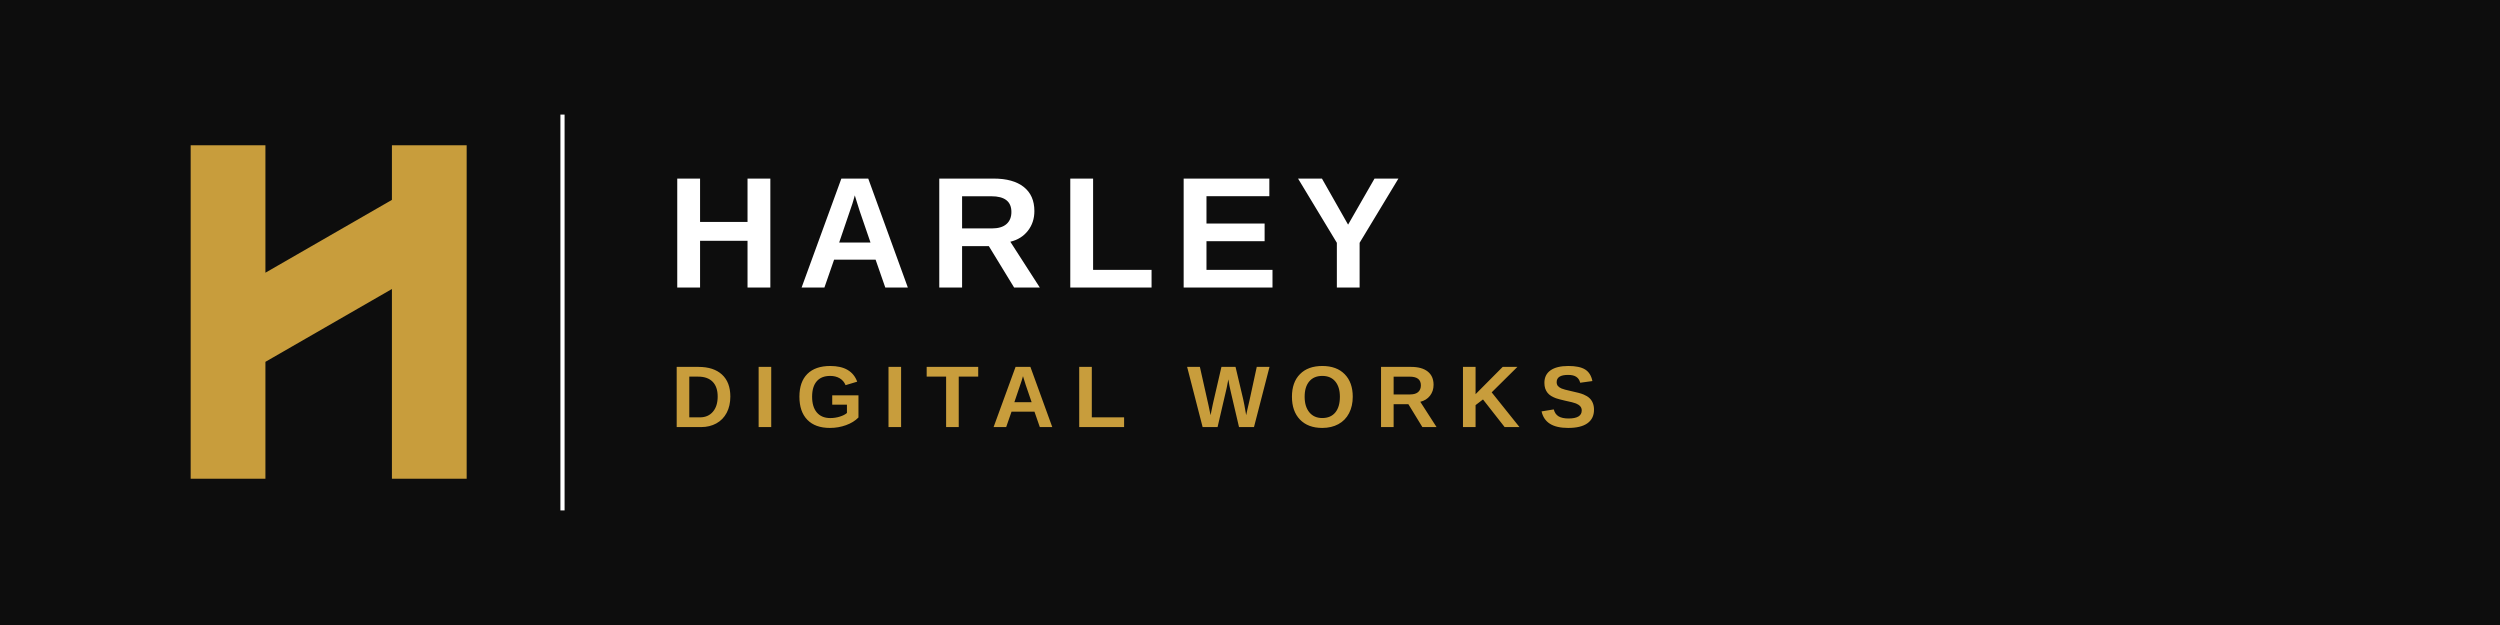
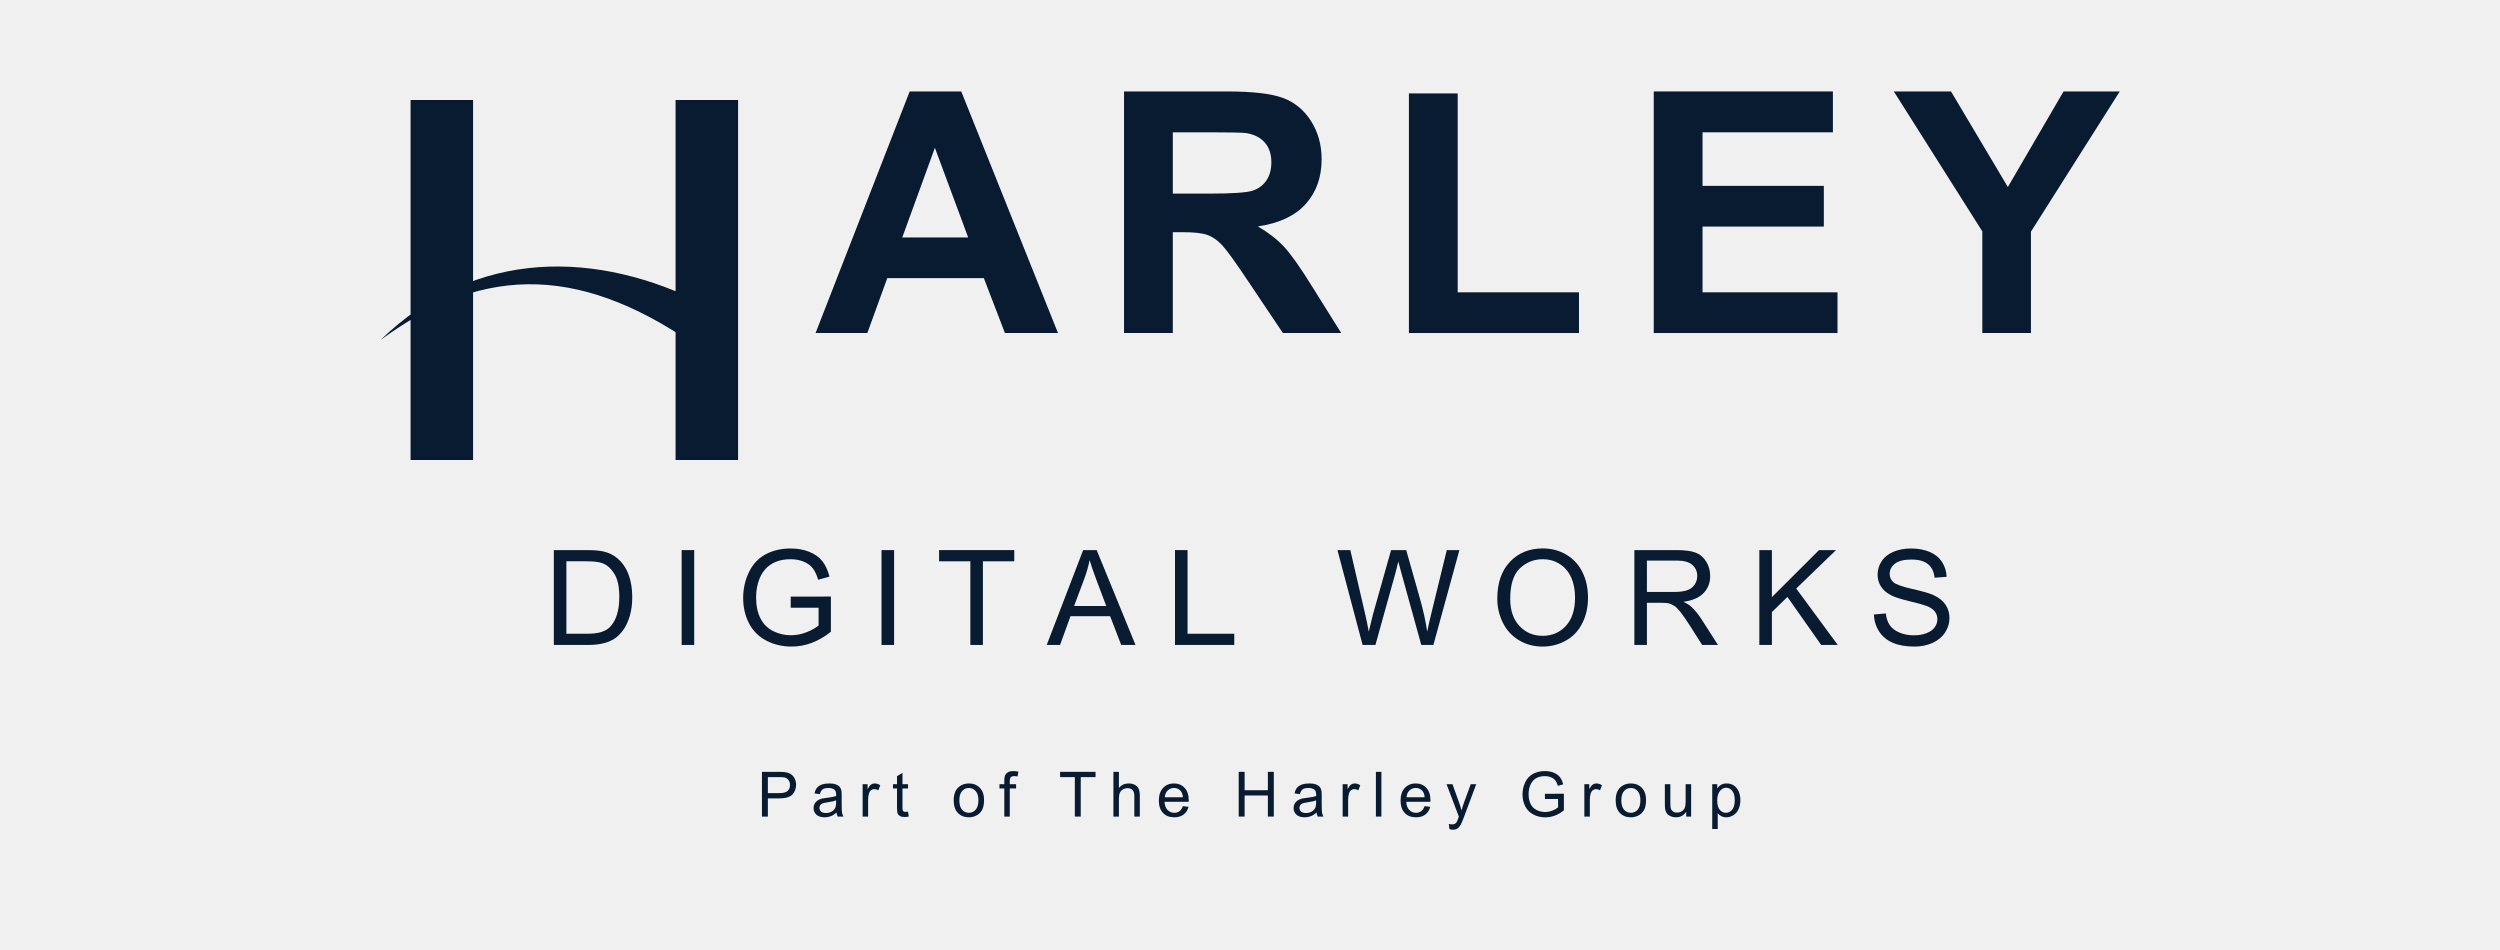
- <svg xmlns="http://www.w3.org/2000/svg" viewBox="0 0 1200 300">
-   <rect width="1200" height="300" fill="#0D0D0D" />
-   <g transform="translate(40 32) scale(.46)">
-     <path d="M112 82h78v133l132-76V82h78v348h-78V232L190 308v122h-78V82z" fill="#C89D3C" />
-   </g>
-   <line x1="270" y1="55" x2="270" y2="245" stroke="#FFFFFF" stroke-width="2" />
-   <text x="320" y="138" font-family="Manrope,Arial,sans-serif" font-size="76" font-weight="700" letter-spacing="8" fill="#FFFFFF">HARLEY</text>
-   <text x="322" y="205" font-family="Manrope,Arial,sans-serif" font-size="42" font-weight="600" letter-spacing="9" fill="#C89D3C">DIGITAL WORKS</text>
+ <svg xmlns="http://www.w3.org/2000/svg" width="1000" height="380" viewBox="0 0 1000 380" role="img" aria-label="Harley Digital Works">
+   <path d="M 164.232 40.000 L 189.232 40.000 L 189.232 184.000 L 164.232 184.000 Z M 270.232 40.000 L 295.232 40.000 L 295.232 184.000 L 270.232 184.000 Z M 152.232 136.000 C 190.232 99.000 239.232 100.000 282.232 122.000 L 282.232 141.000 C 234.232 106.000 194.232 105.000 152.232 136.000 Z" fill="#081B30" fill-rule="nonzero" />
+   <path d="M 423.197 133.211 L 401.972 133.211 L 393.535 111.262 L 354.906 111.262 L 346.930 133.211 L 326.232 133.211 L 363.871 36.576 L 384.503 36.576 Z M 387.272 94.979 L 373.957 59.121 L 360.905 94.979 Z" fill="#081B30" fill-rule="nonzero" />
+   <path d="M 449.612 133.211 L 449.612 36.576 L 490.679 36.576 C 501.006 36.576 508.510 37.444 513.190 39.180 C 517.870 40.916 521.617 44.003 524.429 48.441 C 527.241 52.880 528.648 57.956 528.648 63.669 C 528.648 70.920 526.516 76.907 522.254 81.631 C 517.991 86.356 511.619 89.332 503.138 90.564 C 507.357 93.023 510.838 95.726 513.586 98.670 C 516.331 101.615 520.035 106.845 524.692 114.360 L 536.492 133.211 L 513.158 133.211 L 499.050 112.184 C 494.040 104.670 490.613 99.934 488.767 97.979 C 486.922 96.023 484.966 94.682 482.900 93.958 C 480.835 93.233 477.561 92.871 473.079 92.871 L 469.123 92.871 L 469.123 133.211 Z M 469.123 77.446 L 483.560 77.446 C 492.920 77.446 498.765 77.050 501.094 76.259 C 503.423 75.468 505.247 74.106 506.566 72.173 C 507.883 70.238 508.543 67.822 508.543 64.920 C 508.543 61.670 507.675 59.044 505.939 57.043 C 504.203 55.044 501.753 53.780 498.590 53.254 C 497.008 53.034 492.261 52.924 484.351 52.924 L 469.123 52.924 Z" fill="#081B30" fill-rule="nonzero" />
+   <path d="M 563.566 133.211 L 563.566 37.367 L 583.078 37.367 L 583.078 116.930 L 631.594 116.930 L 631.594 133.211 Z" fill="#081B30" fill-rule="nonzero" />
+   <path d="M 661.502 133.211 L 661.502 36.576 L 733.156 36.576 L 733.156 52.924 L 681.015 52.924 L 681.015 74.347 L 729.530 74.347 L 729.530 90.628 L 681.015 90.628 L 681.015 116.930 L 735.001 116.930 L 735.001 133.211 Z" fill="#081B30" fill-rule="nonzero" />
+   <path d="M 792.924 133.211 L 792.924 92.540 L 757.527 36.576 L 780.400 36.576 L 803.142 74.809 L 825.421 36.576 L 847.900 36.576 L 812.371 92.672 L 812.371 133.211 Z" fill="#081B30" fill-rule="nonzero" />
+   <path d="M 221.534 257.979 L 221.534 220.041 L 234.602 220.041 C 237.552 220.041 239.804 220.222 241.357 220.585 C 243.531 221.085 245.385 221.991 246.921 223.302 C 248.922 224.993 250.419 227.153 251.411 229.784 C 252.403 232.415 252.899 235.422 252.899 238.803 C 252.899 241.684 252.563 244.238 251.889 246.463 C 251.217 248.689 250.354 250.531 249.301 251.989 C 248.249 253.446 247.098 254.594 245.847 255.431 C 244.596 256.267 243.087 256.901 241.318 257.333 C 239.549 257.764 237.518 257.979 235.224 257.979 Z M 226.554 253.502 L 234.654 253.502 C 237.156 253.502 239.119 253.270 240.542 252.804 C 241.965 252.338 243.099 251.682 243.945 250.837 C 245.135 249.647 246.063 248.046 246.727 246.036 C 247.391 244.027 247.723 241.590 247.723 238.725 C 247.723 234.757 247.072 231.708 245.769 229.577 C 244.467 227.447 242.884 226.019 241.020 225.294 C 239.675 224.777 237.510 224.518 234.525 224.518 L 226.554 224.518 Z" fill="#081B30" fill-rule="nonzero" />
+   <path d="M 272.662 257.979 L 272.662 220.041 L 277.683 220.041 L 277.683 257.979 Z" fill="#081B30" fill-rule="nonzero" />
+   <path d="M 316.287 243.099 L 316.287 238.648 L 332.357 238.622 L 332.357 252.700 C 329.890 254.667 327.346 256.147 324.723 257.138 C 322.101 258.130 319.409 258.626 316.649 258.626 C 312.922 258.626 309.537 257.829 306.491 256.232 C 303.446 254.637 301.147 252.330 299.595 249.310 C 298.042 246.291 297.265 242.918 297.265 239.191 C 297.265 235.499 298.038 232.053 299.582 228.853 C 301.126 225.652 303.347 223.276 306.246 221.723 C 309.144 220.170 312.482 219.394 316.261 219.394 C 319.004 219.394 321.484 219.838 323.701 220.727 C 325.918 221.615 327.656 222.853 328.915 224.440 C 330.175 226.028 331.132 228.098 331.788 230.651 L 327.259 231.894 C 326.690 229.961 325.982 228.443 325.137 227.339 C 324.292 226.235 323.084 225.350 321.514 224.686 C 319.944 224.022 318.201 223.690 316.287 223.690 C 313.992 223.690 312.008 224.039 310.334 224.738 C 308.661 225.437 307.311 226.355 306.284 227.494 C 305.258 228.633 304.460 229.883 303.890 231.247 C 302.924 233.593 302.441 236.137 302.441 238.881 C 302.441 242.262 303.024 245.092 304.188 247.369 C 305.353 249.647 307.048 251.337 309.274 252.441 C 311.499 253.545 313.862 254.098 316.364 254.098 C 318.538 254.098 320.660 253.679 322.730 252.843 C 324.801 252.006 326.371 251.113 327.440 250.164 L 327.440 243.099 Z" fill="#081B30" fill-rule="nonzero" />
+   <path d="M 352.613 257.979 L 352.613 220.041 L 357.633 220.041 L 357.633 257.979 Z" fill="#081B30" fill-rule="nonzero" />
+   <path d="M 388.137 257.979 L 388.137 224.518 L 375.637 224.518 L 375.637 220.041 L 405.708 220.041 L 405.708 224.518 L 393.157 224.518 L 393.157 257.979 Z" fill="#081B30" fill-rule="nonzero" />
+   <path d="M 418.692 257.979 L 433.262 220.041 L 438.670 220.041 L 454.198 257.979 L 448.479 257.979 L 444.053 246.489 L 428.189 246.489 L 424.023 257.979 Z M 429.639 242.400 L 442.500 242.400 L 438.541 231.894 C 437.333 228.702 436.436 226.080 435.850 224.026 C 435.366 226.459 434.685 228.874 433.805 231.273 Z" fill="#081B30" fill-rule="nonzero" />
+   <path d="M 470.002 257.979 L 470.002 220.041 L 475.022 220.041 L 475.022 253.502 L 493.707 253.502 L 493.707 257.979 Z" fill="#081B30" fill-rule="nonzero" />
+   <path d="M 545.044 257.979 L 534.977 220.041 L 540.127 220.041 L 545.898 244.911 C 546.519 247.516 547.054 250.104 547.503 252.675 C 548.468 248.620 549.038 246.282 549.210 245.661 L 556.431 220.041 L 562.486 220.041 L 567.921 239.243 C 569.284 244.005 570.267 248.482 570.871 252.675 C 571.354 250.276 571.984 247.525 572.760 244.419 L 578.712 220.041 L 583.759 220.041 L 573.356 257.979 L 568.516 257.979 L 560.520 229.073 C 559.847 226.657 559.450 225.174 559.329 224.622 C 558.932 226.364 558.561 227.848 558.216 229.073 L 550.168 257.979 Z" fill="#081B30" fill-rule="nonzero" />
+   <path d="M 598.916 239.502 C 598.916 233.205 600.607 228.275 603.988 224.712 C 607.370 221.150 611.735 219.368 617.083 219.368 C 620.585 219.368 623.742 220.205 626.555 221.878 C 629.367 223.552 631.511 225.885 632.986 228.879 C 634.461 231.872 635.198 235.267 635.198 239.062 C 635.198 242.909 634.422 246.351 632.869 249.387 C 631.317 252.424 629.117 254.723 626.270 256.284 C 623.423 257.846 620.352 258.626 617.057 258.626 C 613.486 258.626 610.294 257.764 607.482 256.038 C 604.670 254.313 602.539 251.959 601.090 248.974 C 599.641 245.989 598.916 242.832 598.916 239.502 Z M 604.092 239.580 C 604.092 244.152 605.321 247.753 607.780 250.384 C 610.238 253.015 613.322 254.331 617.031 254.331 C 620.810 254.331 623.919 253.002 626.361 250.345 C 628.802 247.688 630.022 243.918 630.022 239.036 C 630.022 235.948 629.501 233.252 628.457 230.949 C 627.413 228.646 625.886 226.860 623.876 225.592 C 621.866 224.324 619.610 223.690 617.109 223.690 C 613.555 223.690 610.497 224.910 607.935 227.352 C 605.373 229.793 604.092 233.869 604.092 239.580 Z" fill="#081B30" fill-rule="nonzero" />
+   <path d="M 653.745 257.979 L 653.745 220.041 L 670.567 220.041 C 673.949 220.041 676.519 220.382 678.279 221.063 C 680.039 221.745 681.445 222.948 682.497 224.674 C 683.550 226.399 684.076 228.305 684.076 230.393 C 684.076 233.084 683.204 235.353 681.462 237.199 C 679.719 239.045 677.028 240.218 673.388 240.718 C 674.716 241.356 675.726 241.987 676.416 242.607 C 677.882 243.953 679.271 245.635 680.582 247.654 L 687.181 257.979 L 680.867 257.979 L 675.846 250.087 C 674.380 247.809 673.172 246.066 672.223 244.859 C 671.274 243.651 670.425 242.806 669.674 242.323 C 668.924 241.840 668.160 241.503 667.384 241.313 C 666.815 241.193 665.883 241.132 664.589 241.132 L 658.766 241.132 L 658.766 257.979 Z M 658.766 236.785 L 669.558 236.785 C 671.852 236.785 673.646 236.548 674.941 236.073 C 676.234 235.598 677.218 234.840 677.891 233.795 C 678.564 232.752 678.900 231.618 678.900 230.393 C 678.900 228.598 678.248 227.123 676.946 225.967 C 675.643 224.811 673.586 224.233 670.774 224.233 L 658.766 224.233 Z" fill="#081B30" fill-rule="nonzero" />
+   <path d="M 703.736 257.979 L 703.736 220.041 L 708.756 220.041 L 708.756 238.855 L 727.596 220.041 L 734.403 220.041 L 718.487 235.413 L 735.101 257.979 L 728.476 257.979 L 714.968 238.777 L 708.756 244.833 L 708.756 257.979 Z" fill="#081B30" fill-rule="nonzero" />
+   <path d="M 749.585 245.790 L 754.321 245.376 C 754.546 247.274 755.068 248.832 755.887 250.048 C 756.706 251.264 757.979 252.247 759.704 252.998 C 761.429 253.748 763.370 254.124 765.527 254.124 C 767.442 254.124 769.133 253.839 770.599 253.270 C 772.066 252.700 773.157 251.919 773.873 250.928 C 774.589 249.935 774.947 248.853 774.947 247.680 C 774.947 246.489 774.602 245.450 773.912 244.561 C 773.222 243.673 772.083 242.927 770.495 242.323 C 769.478 241.926 767.226 241.309 763.741 240.472 C 760.256 239.635 757.815 238.846 756.418 238.104 C 754.606 237.156 753.256 235.978 752.367 234.572 C 751.479 233.166 751.035 231.592 751.035 229.849 C 751.035 227.934 751.578 226.144 752.665 224.479 C 753.752 222.814 755.339 221.551 757.427 220.688 C 759.514 219.825 761.835 219.394 764.388 219.394 C 767.200 219.394 769.680 219.847 771.828 220.753 C 773.977 221.658 775.629 222.991 776.784 224.751 C 777.940 226.511 778.561 228.503 778.647 230.729 L 773.834 231.091 C 773.575 228.693 772.700 226.882 771.207 225.657 C 769.715 224.432 767.511 223.819 764.596 223.819 C 761.559 223.819 759.346 224.376 757.957 225.489 C 756.569 226.601 755.874 227.943 755.874 229.512 C 755.874 230.876 756.366 231.997 757.349 232.877 C 758.316 233.757 760.838 234.658 764.919 235.582 C 768.999 236.504 771.798 237.311 773.317 238.001 C 775.525 239.019 777.155 240.309 778.208 241.870 C 779.260 243.431 779.786 245.230 779.786 247.266 C 779.786 249.284 779.208 251.186 778.052 252.972 C 776.896 254.757 775.236 256.147 773.071 257.138 C 770.905 258.130 768.468 258.626 765.760 258.626 C 762.327 258.626 759.450 258.126 757.129 257.125 C 754.809 256.125 752.989 254.620 751.669 252.610 C 750.349 250.600 749.654 248.326 749.585 245.790 Z" fill="#081B30" fill-rule="nonzero" />
+   <path d="M 304.778 326.632 L 304.778 308.736 L 311.529 308.736 C 312.717 308.736 313.624 308.793 314.251 308.907 C 315.130 309.054 315.866 309.332 316.460 309.743 C 317.054 310.154 317.532 310.730 317.895 311.471 C 318.257 312.211 318.438 313.025 318.438 313.912 C 318.438 315.434 317.954 316.722 316.985 317.776 C 316.017 318.829 314.267 319.356 311.736 319.356 L 307.146 319.356 L 307.146 326.632 Z M 307.146 317.245 L 311.773 317.245 C 313.303 317.245 314.389 316.960 315.032 316.390 C 315.675 315.820 315.996 315.019 315.996 313.985 C 315.996 313.237 315.807 312.596 315.429 312.063 C 315.050 311.530 314.552 311.178 313.933 311.007 C 313.535 310.901 312.798 310.848 311.724 310.848 L 307.146 310.848 Z" fill="#081B30" fill-rule="nonzero" />
+   <path d="M 334.632 325.033 C 333.818 325.724 333.034 326.213 332.282 326.498 C 331.529 326.783 330.721 326.925 329.859 326.925 C 328.434 326.925 327.340 326.577 326.575 325.881 C 325.810 325.185 325.427 324.296 325.427 323.214 C 325.427 322.579 325.572 321.999 325.861 321.474 C 326.150 320.950 326.528 320.528 326.996 320.211 C 327.464 319.894 327.991 319.654 328.577 319.491 C 329.008 319.377 329.659 319.267 330.530 319.161 C 332.304 318.950 333.610 318.697 334.448 318.404 C 334.457 318.103 334.461 317.912 334.461 317.831 C 334.461 316.935 334.253 316.305 333.838 315.938 C 333.277 315.442 332.442 315.194 331.336 315.194 C 330.302 315.194 329.539 315.375 329.047 315.737 C 328.554 316.099 328.190 316.740 327.954 317.660 L 325.806 317.367 C 326.001 316.447 326.323 315.704 326.770 315.139 C 327.218 314.573 327.865 314.138 328.711 313.833 C 329.557 313.527 330.538 313.375 331.653 313.375 C 332.760 313.375 333.659 313.505 334.351 313.766 C 335.043 314.026 335.551 314.353 335.877 314.748 C 336.202 315.143 336.430 315.642 336.560 316.244 C 336.634 316.618 336.670 317.293 336.670 318.270 L 336.670 321.200 C 336.670 323.242 336.717 324.534 336.811 325.075 C 336.904 325.616 337.089 326.135 337.366 326.632 L 335.071 326.632 C 334.843 326.176 334.697 325.643 334.632 325.033 Z M 334.448 320.125 C 333.651 320.451 332.455 320.728 330.860 320.956 C 329.956 321.086 329.317 321.232 328.943 321.395 C 328.569 321.558 328.280 321.796 328.076 322.109 C 327.873 322.423 327.771 322.770 327.771 323.153 C 327.771 323.739 327.993 324.227 328.436 324.618 C 328.880 325.008 329.529 325.204 330.384 325.204 C 331.230 325.204 331.983 325.019 332.642 324.648 C 333.301 324.278 333.785 323.771 334.094 323.128 C 334.330 322.632 334.448 321.899 334.448 320.931 Z" fill="#081B30" fill-rule="nonzero" />
+   <path d="M 345.051 326.632 L 345.051 313.668 L 347.029 313.668 L 347.029 315.633 C 347.534 314.714 347.999 314.108 348.427 313.815 C 348.854 313.522 349.324 313.375 349.837 313.375 C 350.577 313.375 351.330 313.611 352.095 314.083 L 351.338 316.122 C 350.801 315.804 350.264 315.646 349.727 315.646 C 349.247 315.646 348.815 315.790 348.433 316.079 C 348.050 316.368 347.778 316.769 347.615 317.281 C 347.371 318.062 347.249 318.917 347.249 319.845 L 347.249 326.632 Z" fill="#081B30" fill-rule="nonzero" />
+   <path d="M 363.198 324.666 L 363.516 326.608 C 362.897 326.738 362.344 326.803 361.856 326.803 C 361.058 326.803 360.440 326.676 360.000 326.424 C 359.561 326.172 359.251 325.841 359.072 325.430 C 358.893 325.019 358.804 324.154 358.804 322.836 L 358.804 315.377 L 357.193 315.377 L 357.193 313.668 L 358.804 313.668 L 358.804 310.457 L 360.989 309.139 L 360.989 313.668 L 363.198 313.668 L 363.198 315.377 L 360.989 315.377 L 360.989 322.957 C 360.989 323.584 361.028 323.987 361.105 324.166 C 361.182 324.345 361.308 324.488 361.483 324.593 C 361.658 324.699 361.909 324.752 362.234 324.752 C 362.478 324.752 362.800 324.724 363.198 324.666 Z" fill="#081B30" fill-rule="nonzero" />
+   <path d="M 381.479 320.150 C 381.479 317.749 382.146 315.971 383.481 314.815 C 384.596 313.855 385.955 313.375 387.558 313.375 C 389.340 313.375 390.797 313.959 391.928 315.127 C 393.059 316.294 393.625 317.908 393.625 319.967 C 393.625 321.635 393.375 322.947 392.874 323.904 C 392.374 324.860 391.645 325.603 390.689 326.131 C 389.733 326.660 388.689 326.925 387.558 326.925 C 385.743 326.925 384.276 326.343 383.157 325.179 C 382.038 324.015 381.479 322.339 381.479 320.150 Z M 383.737 320.150 C 383.737 321.810 384.099 323.053 384.824 323.879 C 385.548 324.705 386.459 325.118 387.558 325.118 C 388.649 325.118 389.556 324.703 390.280 323.873 C 391.005 323.043 391.367 321.777 391.367 320.077 C 391.367 318.474 391.002 317.259 390.274 316.433 C 389.546 315.607 388.640 315.194 387.558 315.194 C 386.459 315.194 385.548 315.605 384.824 316.427 C 384.099 317.249 383.737 318.490 383.737 320.150 Z" fill="#081B30" fill-rule="nonzero" />
+   <path d="M 401.725 326.632 L 401.725 315.377 L 399.785 315.377 L 399.785 313.668 L 401.725 313.668 L 401.725 312.288 C 401.725 311.418 401.803 310.771 401.957 310.348 C 402.169 309.778 402.541 309.316 403.074 308.962 C 403.607 308.608 404.354 308.431 405.314 308.431 C 405.933 308.431 406.616 308.505 407.365 308.651 L 407.036 310.567 C 406.580 310.486 406.148 310.445 405.742 310.445 C 405.074 310.445 404.602 310.588 404.326 310.873 C 404.049 311.158 403.911 311.690 403.911 312.472 L 403.911 313.668 L 406.437 313.668 L 406.437 315.377 L 403.911 315.377 L 403.911 326.632 Z" fill="#081B30" fill-rule="nonzero" />
+   <path d="M 429.930 326.632 L 429.930 310.848 L 424.034 310.848 L 424.034 308.736 L 438.219 308.736 L 438.219 310.848 L 432.298 310.848 L 432.298 326.632 Z" fill="#081B30" fill-rule="nonzero" />
+   <path d="M 445.367 326.632 L 445.367 308.736 L 447.565 308.736 L 447.565 315.157 C 448.590 313.969 449.884 313.375 451.446 313.375 C 452.407 313.375 453.241 313.564 453.949 313.943 C 454.657 314.321 455.163 314.844 455.469 315.511 C 455.774 316.178 455.926 317.147 455.926 318.416 L 455.926 326.632 L 453.729 326.632 L 453.729 318.416 C 453.729 317.318 453.491 316.518 453.015 316.018 C 452.539 315.517 451.866 315.267 450.995 315.267 C 450.344 315.267 449.731 315.436 449.158 315.774 C 448.584 316.111 448.175 316.569 447.931 317.147 C 447.687 317.725 447.565 318.522 447.565 319.539 L 447.565 326.632 Z" fill="#081B30" fill-rule="nonzero" />
+   <path d="M 473.146 322.457 L 475.416 322.738 C 475.058 324.064 474.395 325.094 473.427 325.826 C 472.458 326.558 471.221 326.925 469.716 326.925 C 467.820 326.925 466.316 326.341 465.205 325.173 C 464.094 324.005 463.539 322.368 463.539 320.260 C 463.539 318.079 464.100 316.386 465.223 315.182 C 466.347 313.977 467.803 313.375 469.594 313.375 C 471.327 313.375 472.743 313.965 473.842 315.145 C 474.940 316.325 475.490 317.985 475.490 320.125 C 475.490 320.256 475.486 320.451 475.477 320.712 L 465.809 320.712 C 465.891 322.135 466.294 323.226 467.018 323.983 C 467.742 324.740 468.646 325.118 469.728 325.118 C 470.534 325.118 471.221 324.906 471.791 324.483 C 472.361 324.060 472.812 323.385 473.146 322.457 Z M 465.931 318.905 L 473.170 318.905 C 473.073 317.814 472.796 316.997 472.340 316.451 C 471.640 315.605 470.733 315.182 469.618 315.182 C 468.609 315.182 467.761 315.519 467.073 316.195 C 466.385 316.870 466.005 317.774 465.931 318.905 Z" fill="#081B30" fill-rule="nonzero" />
+   <path d="M 495.479 326.632 L 495.479 308.736 L 497.847 308.736 L 497.847 316.085 L 507.149 316.085 L 507.149 308.736 L 509.517 308.736 L 509.517 326.632 L 507.149 326.632 L 507.149 318.197 L 497.847 318.197 L 497.847 326.632 Z" fill="#081B30" fill-rule="nonzero" />
+   <path d="M 526.639 325.033 C 525.825 325.724 525.042 326.213 524.289 326.498 C 523.536 326.783 522.728 326.925 521.866 326.925 C 520.442 326.925 519.347 326.577 518.582 325.881 C 517.817 325.185 517.435 324.296 517.435 323.214 C 517.435 322.579 517.579 321.999 517.868 321.474 C 518.157 320.950 518.535 320.528 519.003 320.211 C 519.471 319.894 519.998 319.654 520.584 319.491 C 521.015 319.377 521.666 319.267 522.537 319.161 C 524.311 318.950 525.617 318.697 526.456 318.404 C 526.464 318.103 526.468 317.912 526.468 317.831 C 526.468 316.935 526.260 316.305 525.845 315.938 C 525.284 315.442 524.450 315.194 523.343 315.194 C 522.309 315.194 521.546 315.375 521.054 315.737 C 520.562 316.099 520.198 316.740 519.962 317.660 L 517.813 317.367 C 518.008 316.447 518.330 315.704 518.777 315.139 C 519.225 314.573 519.872 314.138 520.718 313.833 C 521.565 313.527 522.545 313.375 523.660 313.375 C 524.767 313.375 525.666 313.505 526.358 313.766 C 527.050 314.026 527.558 314.353 527.884 314.748 C 528.209 315.143 528.437 315.642 528.568 316.244 C 528.641 316.618 528.677 317.293 528.677 318.270 L 528.677 321.200 C 528.677 323.242 528.724 324.534 528.818 325.075 C 528.911 325.616 529.096 326.135 529.373 326.632 L 527.078 326.632 C 526.850 326.176 526.704 325.643 526.639 325.033 Z M 526.456 320.125 C 525.658 320.451 524.462 320.728 522.867 320.956 C 521.964 321.086 521.325 321.232 520.950 321.395 C 520.576 321.558 520.287 321.796 520.084 322.109 C 519.880 322.423 519.778 322.770 519.778 323.153 C 519.778 323.739 520.000 324.227 520.444 324.618 C 520.887 325.008 521.536 325.204 522.391 325.204 C 523.237 325.204 523.990 325.019 524.649 324.648 C 525.308 324.278 525.792 323.771 526.102 323.128 C 526.338 322.632 526.456 321.899 526.456 320.931 Z" fill="#081B30" fill-rule="nonzero" />
+   <path d="M 537.059 326.632 L 537.059 313.668 L 539.036 313.668 L 539.036 315.633 C 539.541 314.714 540.007 314.108 540.434 313.815 C 540.861 313.522 541.331 313.375 541.844 313.375 C 542.584 313.375 543.337 313.611 544.102 314.083 L 543.345 316.122 C 542.808 315.804 542.271 315.646 541.734 315.646 C 541.254 315.646 540.822 315.790 540.440 316.079 C 540.058 316.368 539.785 316.769 539.622 317.281 C 539.378 318.062 539.256 318.917 539.256 319.845 L 539.256 326.632 Z" fill="#081B30" fill-rule="nonzero" />
+   <path d="M 550.359 326.632 L 550.359 308.736 L 552.557 308.736 L 552.557 326.632 Z" fill="#081B30" fill-rule="nonzero" />
+   <path d="M 569.837 322.457 L 572.108 322.738 C 571.750 324.064 571.086 325.094 570.118 325.826 C 569.149 326.558 567.912 326.925 566.407 326.925 C 564.511 326.925 563.007 326.341 561.896 325.173 C 560.786 324.005 560.230 322.368 560.230 320.260 C 560.230 318.079 560.792 316.386 561.915 315.182 C 563.038 313.977 564.494 313.375 566.285 313.375 C 568.018 313.375 569.434 313.965 570.533 315.145 C 571.632 316.325 572.181 317.985 572.181 320.125 C 572.181 320.256 572.177 320.451 572.169 320.712 L 562.501 320.712 C 562.582 322.135 562.985 323.226 563.709 323.983 C 564.433 324.740 565.337 325.118 566.419 325.118 C 567.225 325.118 567.912 324.906 568.482 324.483 C 569.052 324.060 569.503 323.385 569.837 322.457 Z M 562.623 318.905 L 569.862 318.905 C 569.764 317.814 569.487 316.997 569.031 316.451 C 568.332 315.605 567.424 315.182 566.309 315.182 C 565.300 315.182 564.452 315.519 563.764 316.195 C 563.076 316.870 562.696 317.774 562.623 318.905 Z" fill="#081B30" fill-rule="nonzero" />
+   <path d="M 579.769 331.625 L 579.525 329.562 C 580.005 329.692 580.424 329.757 580.782 329.757 C 581.270 329.757 581.661 329.675 581.954 329.513 C 582.247 329.350 582.487 329.122 582.674 328.829 C 582.812 328.610 583.036 328.064 583.345 327.193 C 583.386 327.071 583.451 326.892 583.541 326.656 L 578.621 313.668 L 580.989 313.668 L 583.687 321.175 C 584.037 322.127 584.350 323.128 584.627 324.178 C 584.879 323.169 585.180 322.185 585.530 321.224 L 588.301 313.668 L 590.499 313.668 L 585.567 326.851 C 585.038 328.276 584.627 329.256 584.334 329.793 C 583.943 330.518 583.496 331.049 582.991 331.387 C 582.487 331.724 581.885 331.893 581.185 331.893 C 580.762 331.893 580.290 331.803 579.769 331.625 Z" fill="#081B30" fill-rule="nonzero" />
+   <path d="M 617.971 319.613 L 617.971 317.513 L 625.552 317.501 L 625.552 324.142 C 624.388 325.069 623.188 325.767 621.951 326.235 C 620.714 326.703 619.444 326.937 618.142 326.937 C 616.384 326.937 614.787 326.561 613.351 325.808 C 611.914 325.055 610.830 323.967 610.098 322.543 C 609.365 321.118 608.999 319.527 608.999 317.769 C 608.999 316.028 609.363 314.402 610.091 312.893 C 610.820 311.383 611.868 310.262 613.235 309.530 C 614.602 308.797 616.177 308.431 617.959 308.431 C 619.253 308.431 620.423 308.641 621.468 309.060 C 622.514 309.479 623.334 310.063 623.928 310.812 C 624.522 311.560 624.974 312.537 625.283 313.741 L 623.147 314.327 C 622.878 313.416 622.545 312.700 622.146 312.179 C 621.747 311.658 621.177 311.241 620.437 310.928 C 619.696 310.614 618.874 310.457 617.971 310.457 C 616.889 310.457 615.953 310.622 615.163 310.952 C 614.374 311.281 613.737 311.715 613.253 312.252 C 612.769 312.789 612.392 313.379 612.124 314.022 C 611.668 315.129 611.440 316.329 611.440 317.623 C 611.440 319.218 611.715 320.553 612.264 321.627 C 612.814 322.701 613.613 323.499 614.663 324.019 C 615.713 324.540 616.828 324.801 618.008 324.801 C 619.033 324.801 620.034 324.603 621.011 324.209 C 621.987 323.814 622.728 323.393 623.232 322.945 L 623.232 319.613 Z" fill="#081B30" fill-rule="nonzero" />
+   <path d="M 633.738 326.632 L 633.738 313.668 L 635.715 313.668 L 635.715 315.633 C 636.220 314.714 636.686 314.108 637.113 313.815 C 637.540 313.522 638.010 313.375 638.523 313.375 C 639.263 313.375 640.016 313.611 640.781 314.083 L 640.024 316.122 C 639.487 315.804 638.950 315.646 638.413 315.646 C 637.933 315.646 637.501 315.790 637.119 316.079 C 636.737 316.368 636.464 316.769 636.301 317.281 C 636.057 318.062 635.935 318.917 635.935 319.845 L 635.935 326.632 Z" fill="#081B30" fill-rule="nonzero" />
+   <path d="M 646.269 320.150 C 646.269 317.749 646.937 315.971 648.271 314.815 C 649.386 313.855 650.745 313.375 652.349 313.375 C 654.131 313.375 655.587 313.959 656.719 315.127 C 657.850 316.294 658.415 317.908 658.415 319.967 C 658.415 321.635 658.165 322.947 657.665 323.904 C 657.164 324.860 656.436 325.603 655.480 326.131 C 654.523 326.660 653.480 326.925 652.349 326.925 C 650.534 326.925 649.067 326.343 647.948 325.179 C 646.829 324.015 646.269 322.339 646.269 320.150 Z M 648.528 320.150 C 648.528 321.810 648.890 323.053 649.614 323.879 C 650.338 324.705 651.250 325.118 652.349 325.118 C 653.439 325.118 654.346 324.703 655.071 323.873 C 655.795 323.043 656.157 321.777 656.157 320.077 C 656.157 318.474 655.793 317.259 655.065 316.433 C 654.336 315.607 653.431 315.194 652.349 315.194 C 651.250 315.194 650.338 315.605 649.614 316.427 C 648.890 317.249 648.528 318.490 648.528 320.150 Z" fill="#081B30" fill-rule="nonzero" />
+   <path d="M 674.487 326.632 L 674.487 324.728 C 673.478 326.192 672.107 326.925 670.373 326.925 C 669.608 326.925 668.894 326.778 668.231 326.485 C 667.568 326.192 667.075 325.824 666.754 325.380 C 666.433 324.937 666.207 324.394 666.077 323.751 C 665.987 323.320 665.942 322.636 665.942 321.700 L 665.942 313.668 L 668.140 313.668 L 668.140 320.858 C 668.140 322.005 668.184 322.779 668.274 323.177 C 668.412 323.755 668.705 324.209 669.153 324.538 C 669.600 324.868 670.154 325.033 670.813 325.033 C 671.472 325.033 672.091 324.864 672.668 324.526 C 673.246 324.188 673.655 323.728 673.895 323.147 C 674.135 322.565 674.255 321.721 674.255 320.614 L 674.255 313.668 L 676.453 313.668 L 676.453 326.632 Z" fill="#081B30" fill-rule="nonzero" />
+   <path d="M 684.895 331.600 L 684.895 313.668 L 686.897 313.668 L 686.897 315.353 C 687.369 314.693 687.902 314.199 688.496 313.870 C 689.090 313.540 689.810 313.375 690.657 313.375 C 691.763 313.375 692.740 313.660 693.586 314.229 C 694.433 314.799 695.071 315.603 695.503 316.640 C 695.934 317.678 696.150 318.815 696.150 320.052 C 696.150 321.379 695.912 322.573 695.436 323.635 C 694.960 324.697 694.268 325.511 693.360 326.077 C 692.453 326.642 691.499 326.925 690.498 326.925 C 689.765 326.925 689.108 326.770 688.526 326.461 C 687.945 326.152 687.466 325.761 687.092 325.289 L 687.092 331.600 Z M 686.885 320.223 C 686.885 321.892 687.222 323.124 687.898 323.922 C 688.573 324.719 689.391 325.118 690.351 325.118 C 691.328 325.118 692.164 324.705 692.860 323.879 C 693.556 323.053 693.904 321.774 693.904 320.040 C 693.904 318.388 693.564 317.151 692.884 316.329 C 692.205 315.507 691.393 315.096 690.449 315.096 C 689.513 315.096 688.685 315.534 687.965 316.409 C 687.245 317.283 686.885 318.555 686.885 320.223 Z" fill="#081B30" fill-rule="nonzero" />
</svg>
